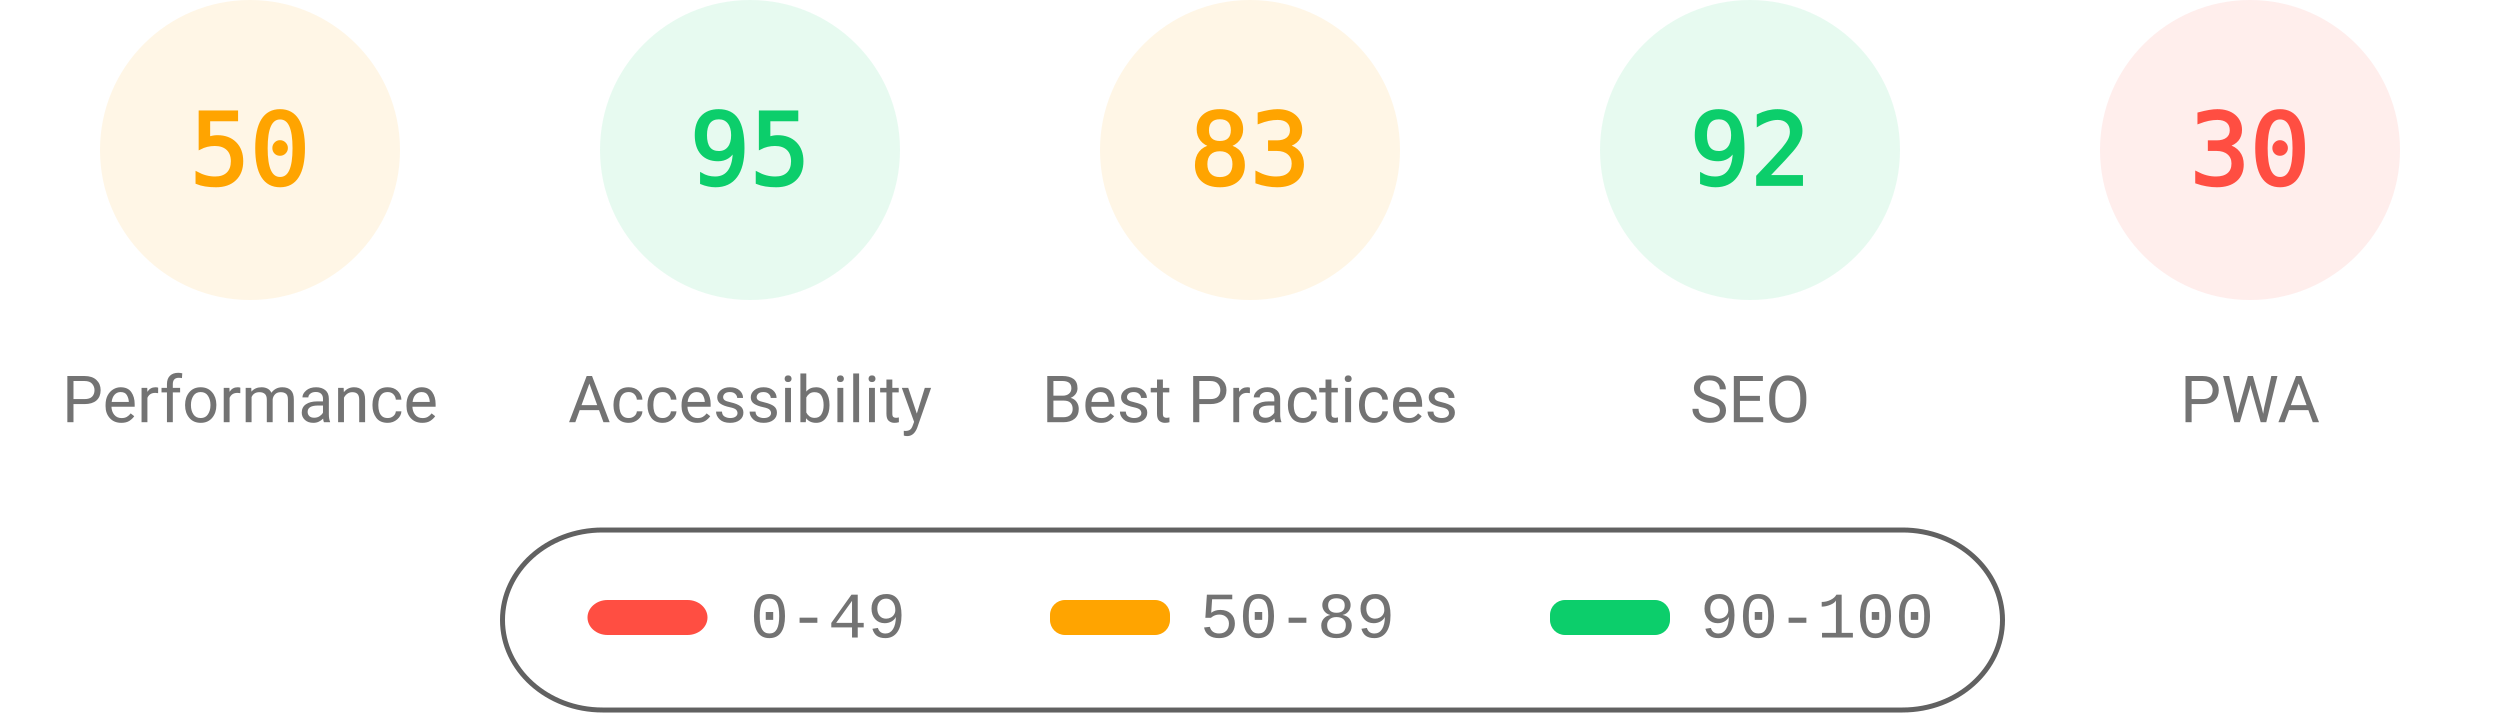
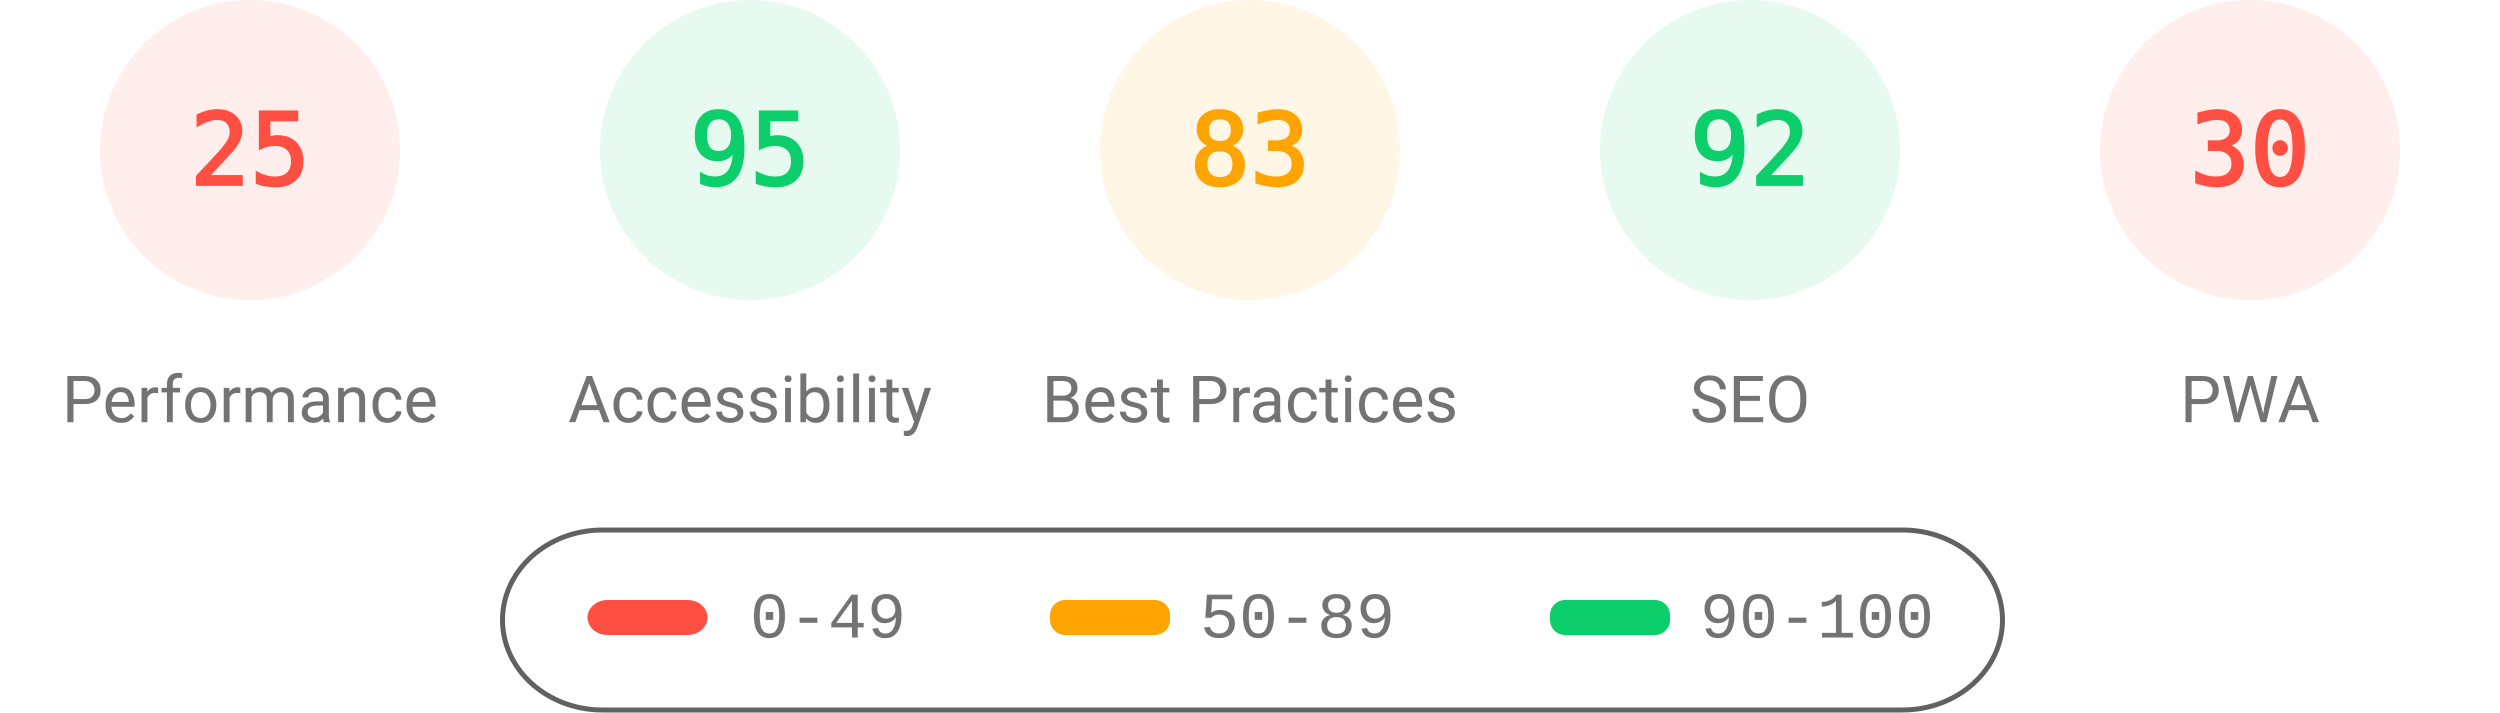
<svg xmlns="http://www.w3.org/2000/svg" fill="none" width="1000" height="285">
  <style>.gauge-base{opacity:.1}.gauge-arc{fill:none;animation-delay:250ms;stroke-linecap:round;transform:rotate(-90deg);transform-origin:100px 60px;animation:load-gauge 1s ease forwards}.guage-text{font-size:40px;font-family:monospace;text-align:center}.guage-red{color:#ff4e42;fill:#ff4e42;stroke:#ff4e42}.guage-orange{color:#ffa400;fill:#ffa400;stroke:#ffa400}.guage-green{color:#0cce6b;fill:#0cce6b;stroke:#0cce6b}.guage-undefined{color:#5c5c5c;fill:#5c5c5c;stroke:#5c5c5c}.guage-title{color:#737373;fill:#737373;stroke:none;font-size:26px;line-height:26px;font-family:Roboto,Halvetica,Arial,sans-serif}@keyframes load-gauge{from{stroke-dasharray:0 352.858}}</style>
-   <svg class="guage-div guage-perf guage-orange" viewBox="0 0 200 200" width="200" height="200">
+   <svg class="guage-div guage-perf guage-red" viewBox="0 0 200 200" width="200" height="200">
    <circle class="gauge-base" r="56" cx="100" cy="60" stroke-width="8" />
-     <circle class="gauge-arc guage-arc-1" r="56" cx="100" cy="60" stroke-width="8" style="stroke-dasharray:175.929,351.858" />
-     <text class="guage-text" x="100" y="60" alignment-baseline="central" dominant-baseline="central" text-anchor="middle">50</text>
+     <circle class="gauge-arc guage-arc-1" r="56" cx="100" cy="60" stroke-width="8" style="stroke-dasharray:87.965,351.858" />
+     <text class="guage-text" x="100" y="60" alignment-baseline="central" dominant-baseline="central" text-anchor="middle">25</text>
    <text class="guage-title" x="100" y="160" alignment-baseline="central" dominant-baseline="central" text-anchor="middle">Performance</text>
  </svg>
  <svg class="guage-div guage-acc guage-green" viewBox="0 0 200 200" width="200" height="200" x="200">
    <circle class="gauge-base" r="56" cx="100" cy="60" stroke-width="8" />
    <circle class="gauge-arc guage-arc-2" r="56" cx="100" cy="60" stroke-width="8" style="stroke-dasharray:334.265,351.858" />
    <text class="guage-text" x="100" y="60" alignment-baseline="central" dominant-baseline="central" text-anchor="middle">95</text>
    <text class="guage-title" x="100" y="160" alignment-baseline="central" dominant-baseline="central" text-anchor="middle">Accessibility</text>
  </svg>
  <svg class="guage-div guage-best guage-orange" viewBox="0 0 200 200" width="200" height="200" x="400">
    <circle class="gauge-base" r="56" cx="100" cy="60" stroke-width="8" />
    <circle class="gauge-arc guage-arc-3" r="56" cx="100" cy="60" stroke-width="8" style="stroke-dasharray:292.042,351.858" />
    <text class="guage-text" x="100" y="60" alignment-baseline="central" dominant-baseline="central" text-anchor="middle">83</text>
    <text class="guage-title" x="100" y="160" alignment-baseline="central" dominant-baseline="central" text-anchor="middle">Best Practices</text>
  </svg>
  <svg class="guage-div guage-seo guage-green" viewBox="0 0 200 200" width="200" height="200" x="600">
    <circle class="gauge-base" r="56" cx="100" cy="60" stroke-width="8" />
    <circle class="gauge-arc guage-arc-4" r="56" cx="100" cy="60" stroke-width="8" style="stroke-dasharray:323.709,351.858" />
    <text class="guage-text" x="100" y="60" alignment-baseline="central" dominant-baseline="central" text-anchor="middle">92</text>
    <text class="guage-title" x="100" y="160" alignment-baseline="central" dominant-baseline="central" text-anchor="middle">SEO</text>
  </svg>
  <svg class="guage-div guage-pwa guage-red" viewBox="0 0 200 200" width="200" height="200" x="800">
    <circle class="gauge-base" r="56" cx="100" cy="60" stroke-width="8" />
    <circle class="gauge-arc guage-arc-4" r="56" cx="100" cy="60" stroke-width="8" style="stroke-dasharray:105.557,351.858" />
    <text class="guage-text" x="100" y="60" alignment-baseline="central" dominant-baseline="central" text-anchor="middle">30</text>
    <text class="guage-title" x="100" y="160" alignment-baseline="central" dominant-baseline="central" text-anchor="middle">PWA</text>
  </svg>
  <svg width="604" height="76" x="200" y="210">
    <path fill="none" id="canvas_background" d="M-1-1h604v80H-1z" />
    <rect fill-opacity="0" stroke="#616161" stroke-width="2" rx="40" id="svg_2" height="72" width="600" y="2" x="1" fill="#000" />
    <rect stroke="#000" rx="8" id="svg_3" height="14" width="48" y="30" x="35" stroke-opacity="null" stroke-width="0" fill="#ff4e42" />
    <rect stroke="#000" rx="6" id="svg_4" height="14" width="48" y="30" x="220" stroke-opacity="null" stroke-width="0" fill="#ffa400" />
    <rect stroke="#000" rx="6" id="svg_5" height="14" width="48" y="30" x="420" stroke-opacity="null" stroke-width="0" fill="#0cce6b" />
    <text xml:space="preserve" text-anchor="start" font-family="'Courier New', Courier, monospace" font-size="26" id="svg_6" y="45" x="100" stroke-opacity="null" stroke-width="0" stroke="#000" fill="#737373">0-49</text>
    <text xml:space="preserve" text-anchor="start" font-family="'Courier New', Courier, monospace" font-size="26" id="svg_7" y="45" x="280" stroke-opacity="null" stroke-width="0" stroke="#000" fill="#737373">50-89</text>
    <text xml:space="preserve" text-anchor="start" font-family="'Courier New', Courier, monospace" font-size="26" id="svg_8" y="45" x="480" stroke-opacity="null" stroke-width="0" stroke="#000" fill="#737373">90-100</text>
  </svg>
</svg>
